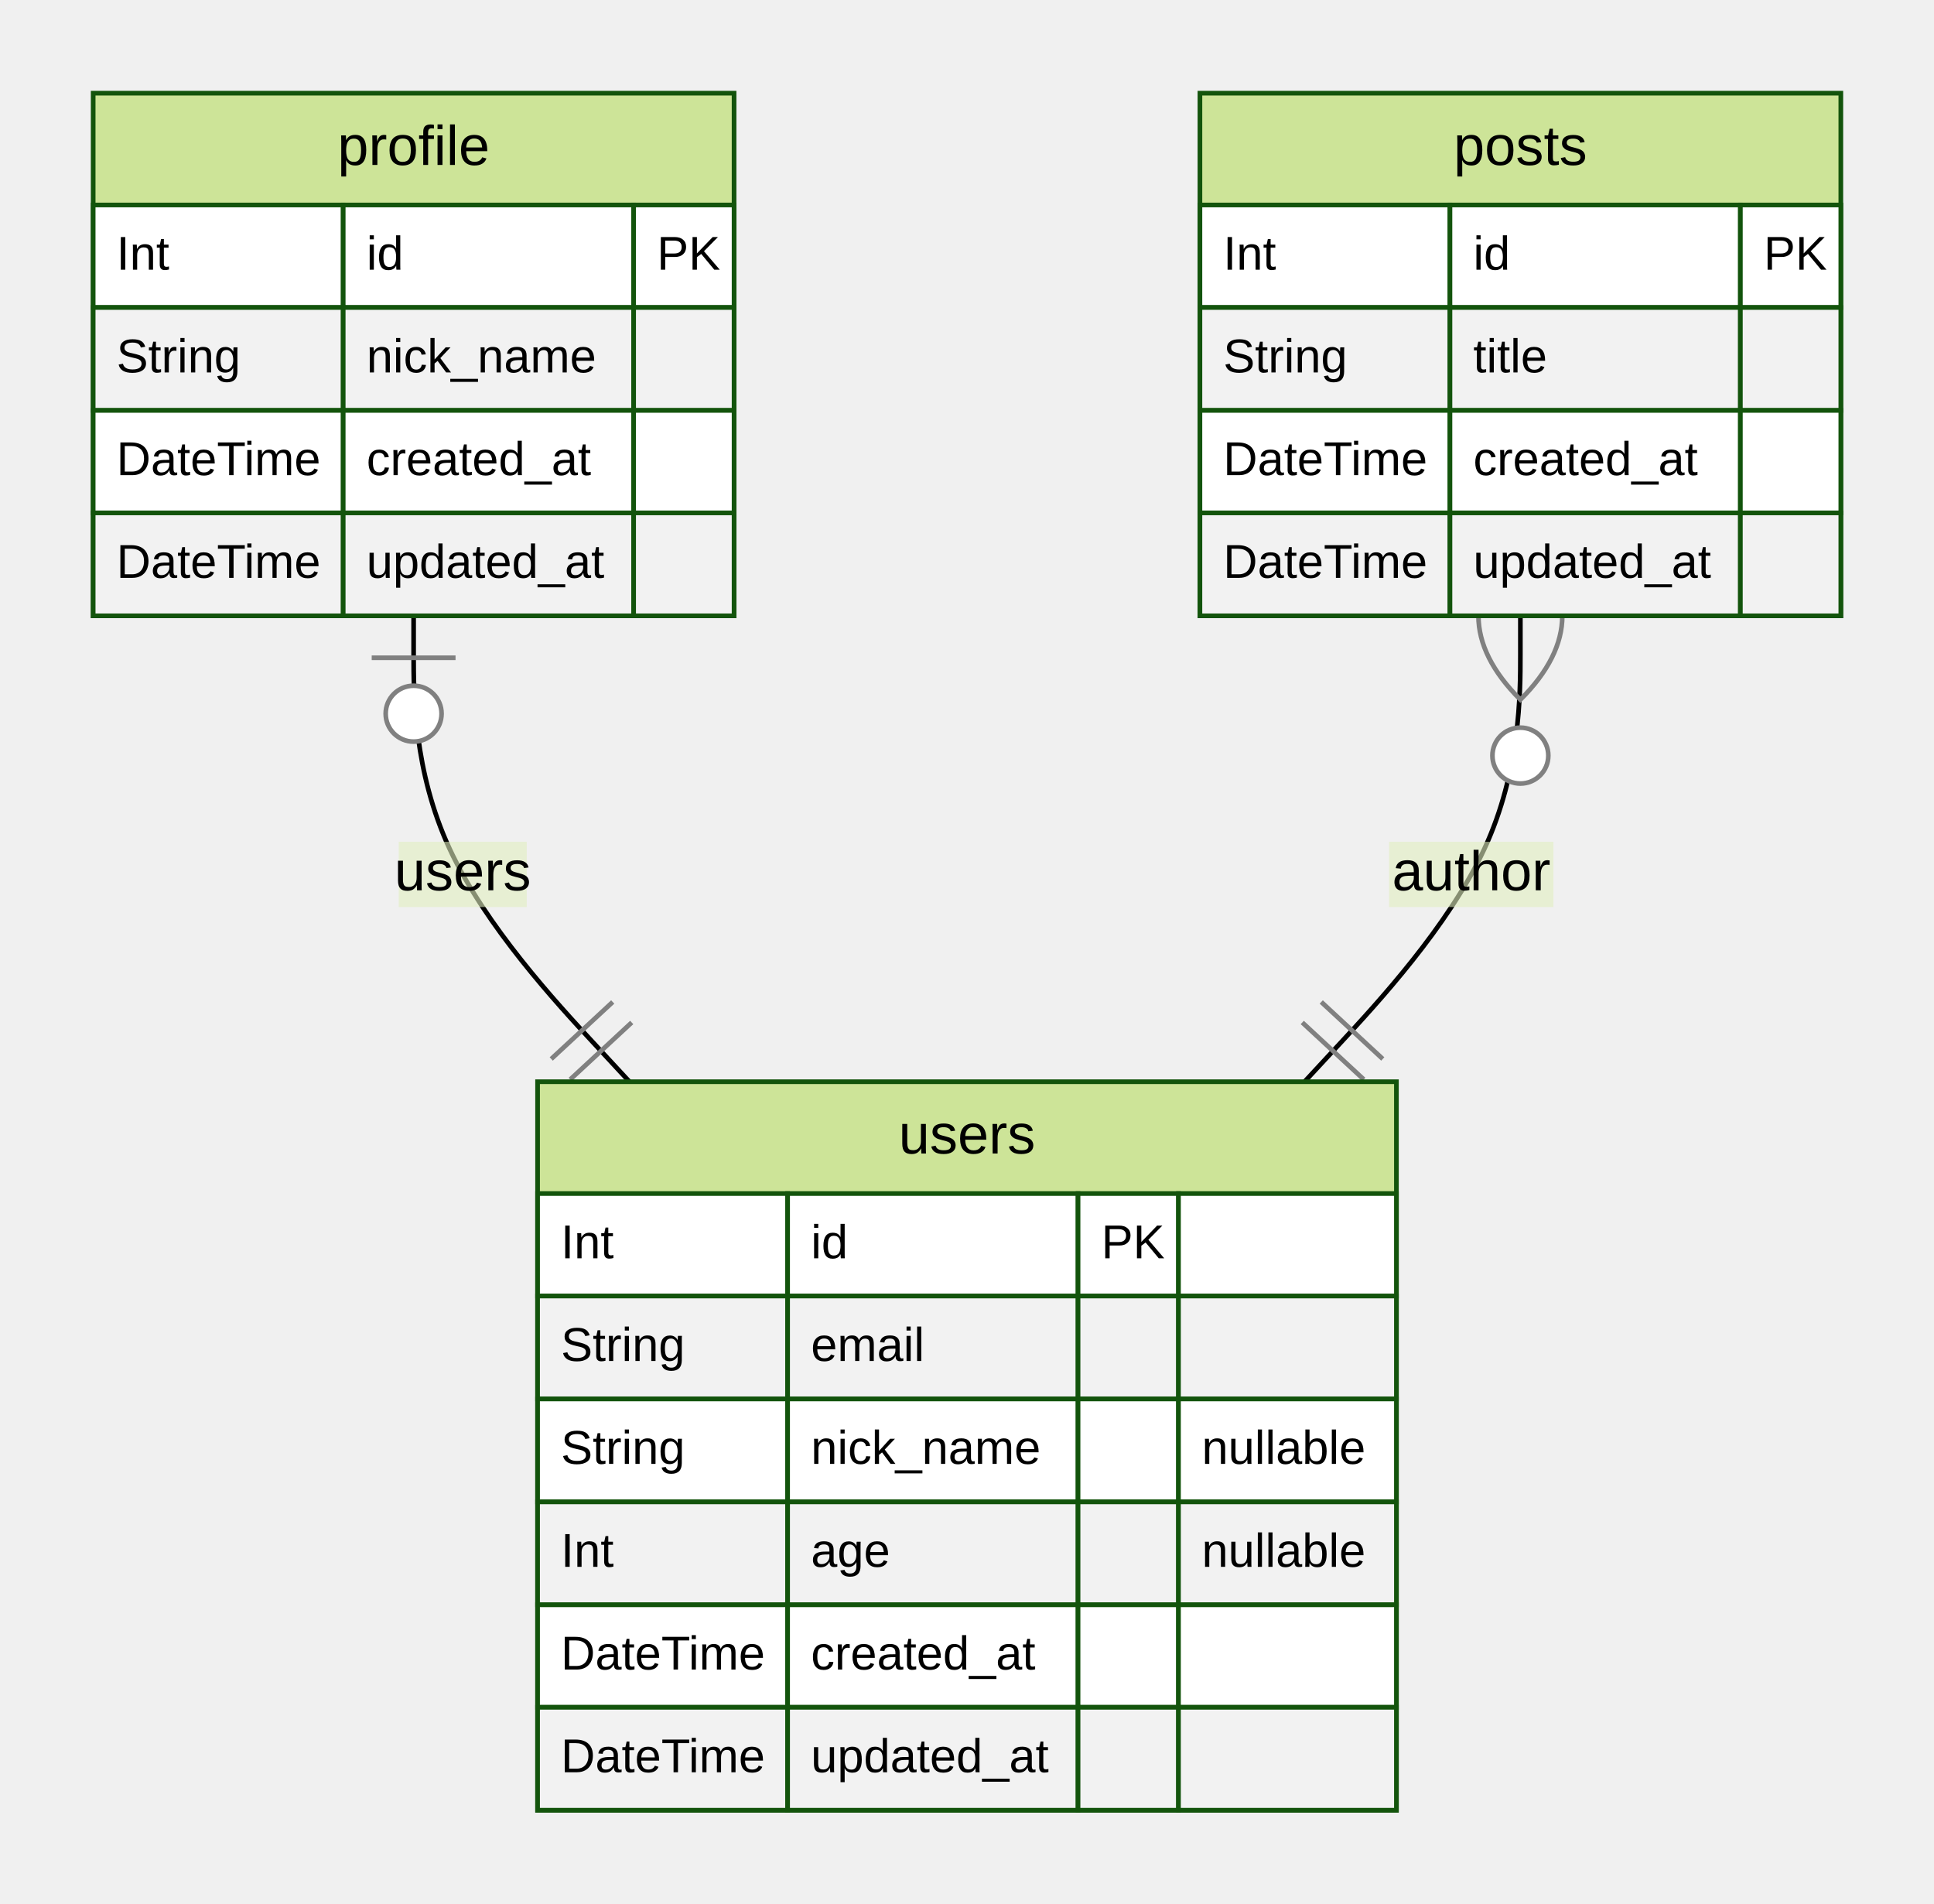
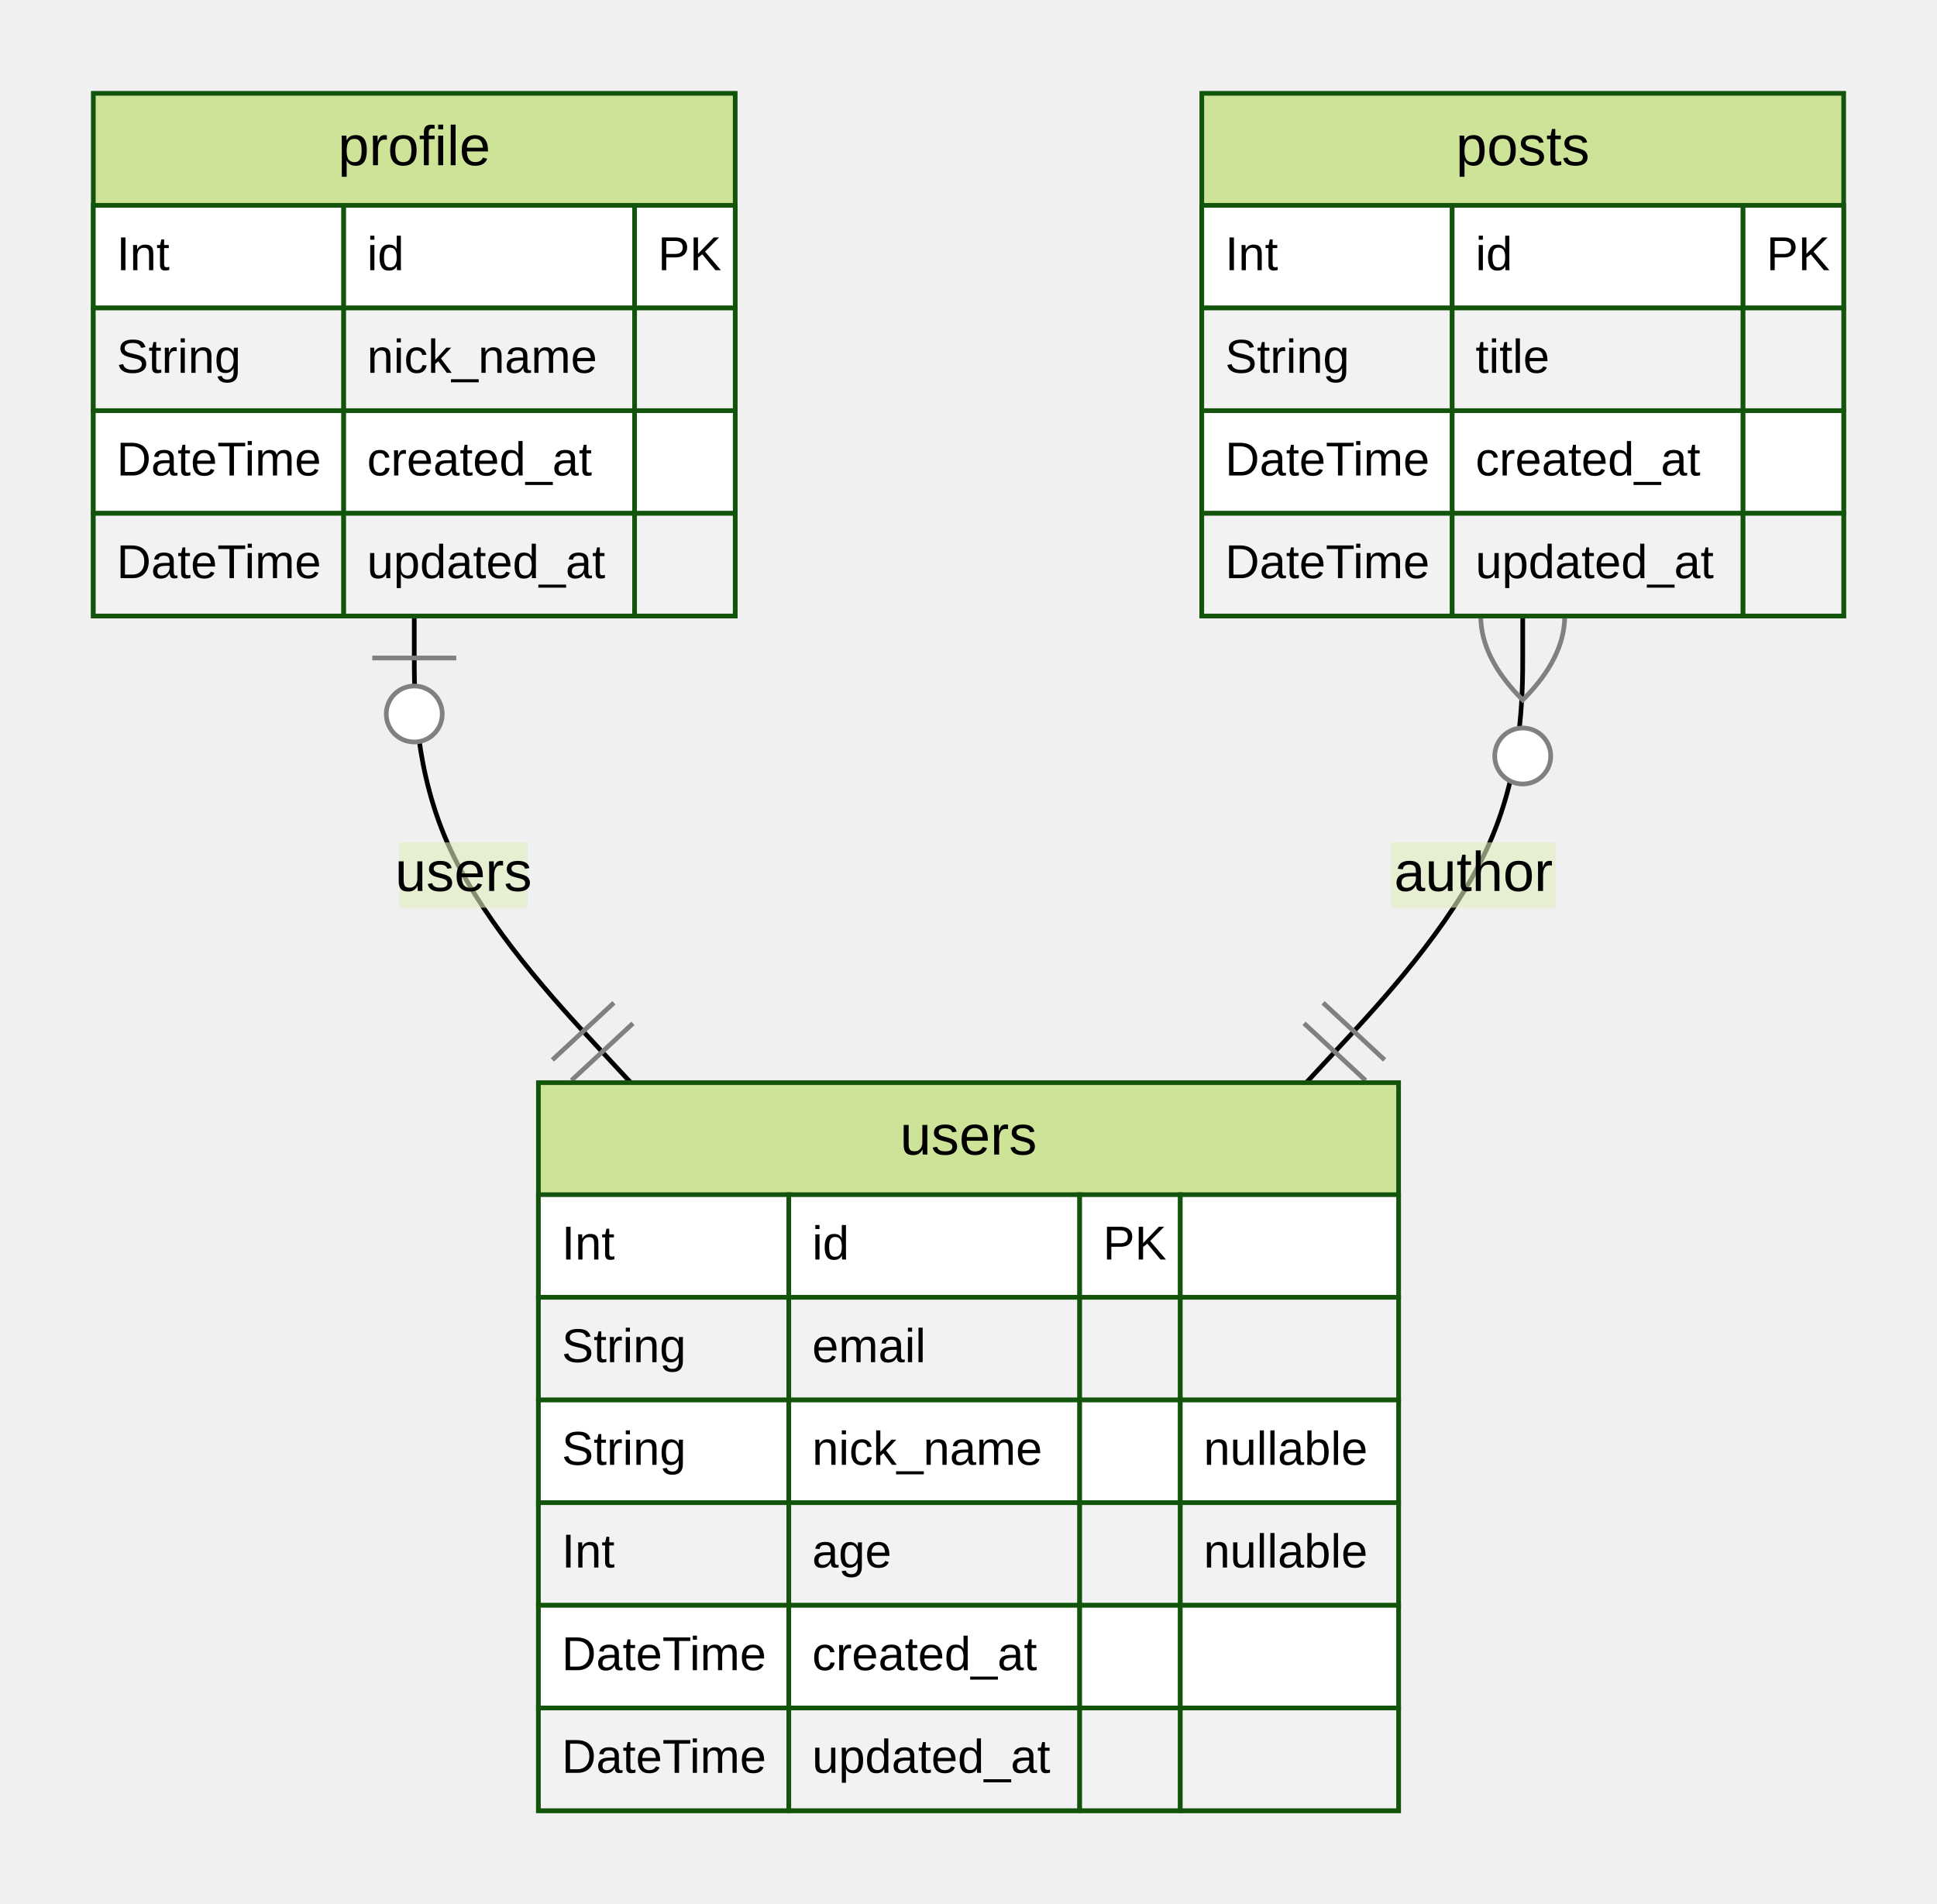
- <svg xmlns="http://www.w3.org/2000/svg" aria-labelledby="chart-title-mermaid-0 chart-desc-mermaid-0" role="img" viewBox="0 0 415.156 408.551" style="max-width: 415.156px; background-color: white;" height="408.551" width="100%" id="mermaid-0">
+ <svg xmlns="http://www.w3.org/2000/svg" aria-labelledby="chart-title-mermaid-0 chart-desc-mermaid-0" role="img" viewBox="0 0 415.141 408" style="max-width: 415.141px; background-color: white;" height="408" width="100%" id="mermaid-0">
  <style>#mermaid-0 {font-family:"trebuchet ms",verdana,arial,sans-serif;font-size:16px;fill:#000000;}#mermaid-0 .error-icon{fill:#552222;}#mermaid-0 .error-text{fill:#552222;stroke:#552222;}#mermaid-0 .edge-thickness-normal{stroke-width:2px;}#mermaid-0 .edge-thickness-thick{stroke-width:3.5px;}#mermaid-0 .edge-pattern-solid{stroke-dasharray:0;}#mermaid-0 .edge-pattern-dashed{stroke-dasharray:3;}#mermaid-0 .edge-pattern-dotted{stroke-dasharray:2;}#mermaid-0 .marker{fill:#000000;stroke:#000000;}#mermaid-0 .marker.cross{stroke:#000000;}#mermaid-0 svg{font-family:"trebuchet ms",verdana,arial,sans-serif;font-size:16px;}#mermaid-0 .entityBox{fill:#cde498;stroke:#13540c;}#mermaid-0 .attributeBoxOdd{fill:#ffffff;stroke:#13540c;}#mermaid-0 .attributeBoxEven{fill:#f2f2f2;stroke:#13540c;}#mermaid-0 .relationshipLabelBox{fill:hsl(78.158, 58.462%, 84.51%);opacity:0.7;background-color:hsl(78.158, 58.462%, 84.51%);}#mermaid-0 .relationshipLabelBox rect{opacity:0.5;}#mermaid-0 .relationshipLine{stroke:#000000;}#mermaid-0 :root{--mermaid-font-family:"trebuchet ms",verdana,arial,sans-serif;}</style>
  <g />
  <defs>
    <marker orient="auto" markerHeight="18" markerWidth="18" refY="9" refX="0" id="ONLY_ONE_START">
      <path d="M9,0 L9,18 M15,0 L15,18" fill="none" stroke="gray" />
    </marker>
  </defs>
  <defs>
    <marker orient="auto" markerHeight="18" markerWidth="18" refY="9" refX="18" id="ONLY_ONE_END">
      <path d="M3,0 L3,18 M9,0 L9,18" fill="none" stroke="gray" />
    </marker>
  </defs>
  <defs>
    <marker orient="auto" markerHeight="18" markerWidth="30" refY="9" refX="0" id="ZERO_OR_ONE_START">
      <circle r="6" cy="9" cx="21" fill="white" stroke="gray" />
      <path d="M9,0 L9,18" fill="none" stroke="gray" />
    </marker>
  </defs>
  <defs>
    <marker orient="auto" markerHeight="18" markerWidth="30" refY="9" refX="30" id="ZERO_OR_ONE_END">
      <circle r="6" cy="9" cx="9" fill="white" stroke="gray" />
      <path d="M21,0 L21,18" fill="none" stroke="gray" />
    </marker>
  </defs>
  <defs>
    <marker orient="auto" markerHeight="36" markerWidth="45" refY="18" refX="18" id="ONE_OR_MORE_START">
      <path d="M0,18 Q 18,0 36,18 Q 18,36 0,18 M42,9 L42,27" fill="none" stroke="gray" />
    </marker>
  </defs>
  <defs>
    <marker orient="auto" markerHeight="36" markerWidth="45" refY="18" refX="27" id="ONE_OR_MORE_END">
      <path d="M3,9 L3,27 M9,18 Q27,0 45,18 Q27,36 9,18" fill="none" stroke="gray" />
    </marker>
  </defs>
  <defs>
    <marker orient="auto" markerHeight="36" markerWidth="57" refY="18" refX="18" id="ZERO_OR_MORE_START">
      <circle r="6" cy="18" cx="48" fill="white" stroke="gray" />
      <path d="M0,18 Q18,0 36,18 Q18,36 0,18" fill="none" stroke="gray" />
    </marker>
  </defs>
  <defs>
    <marker orient="auto" markerHeight="36" markerWidth="57" refY="18" refX="39" id="ZERO_OR_MORE_END">
      <circle r="6" cy="18" cx="9" fill="white" stroke="gray" />
      <path d="M21,18 Q39,0 57,18 Q39,36 21,18" fill="none" stroke="gray" />
    </marker>
  </defs>
-   <path marker-start="url(#ZERO_OR_ONE_START)" marker-end="url(#ONLY_ONE_END)" fill="none" stroke="gray" d="M88.789,132.184L88.789,140.517C88.789,148.85,88.789,165.517,96.512,182.184C104.234,198.85,119.679,215.517,127.402,223.85L135.125,232.184" class="er relationshipLine" />
-   <path marker-start="url(#ZERO_OR_MORE_START)" marker-end="url(#ONLY_ONE_END)" fill="none" stroke="gray" d="M326.367,132.184L326.367,140.517C326.367,148.85,326.367,165.517,318.645,182.184C310.922,198.85,295.477,215.517,287.754,223.85L280.032,232.184" class="er relationshipLine" />
-   <g transform="translate(115.3984,232.1836 )" id="users">
-     <rect height="156.367" width="184.359" y="0" x="0" stroke="gray" fill-opacity="100%" fill="honeydew" class="er entityBox" />
-     <text transform="translate(92.17969,12)" style="font-family: &quot;trebuchet ms&quot;, verdana, arial, sans-serif;; font-size: 12px" text-anchor="middle" dominant-baseline="middle" y="0" x="0" id="entity-users" class="er entityLabel">users</text>
-     <rect height="22" width="53.672" y="24" x="0" stroke="gray" fill-opacity="100%" fill="honeydew" class="er attributeBoxOdd" />
+   <path marker-start="url(#ZERO_OR_ONE_START)" marker-end="url(#ONLY_ONE_END)" fill="none" stroke="gray" d="M88.785,132L88.785,140.333C88.785,148.667,88.785,165.333,96.519,182C104.252,198.667,119.719,215.333,127.452,223.667L135.186,232" class="er relationshipLine" />
+   <path marker-start="url(#ZERO_OR_MORE_START)" marker-end="url(#ONLY_ONE_END)" fill="none" stroke="gray" d="M326.355,132L326.355,140.333C326.355,148.667,326.355,165.333,318.622,182C310.889,198.667,295.422,215.333,287.688,223.667L279.955,232" class="er relationshipLine" />
+   <g transform="translate(115.3945,232 )" id="users">
+     <rect height="156" width="184.352" y="0" x="0" stroke="gray" fill-opacity="100%" fill="honeydew" class="er entityBox" />
+     <text transform="translate(92.17578,12)" style="font-family: &quot;trebuchet ms&quot;, verdana, arial, sans-serif;; font-size: 12px" text-anchor="middle" dominant-baseline="middle" y="0" x="0" id="entity-users" class="er entityLabel">users</text>
+     <rect height="22" width="53.664" y="24" x="0" stroke="gray" fill-opacity="100%" fill="honeydew" class="er attributeBoxOdd" />
    <text transform="translate(5,35)" style="font-family: &quot;trebuchet ms&quot;, verdana, arial, sans-serif;; font-size: 10.2px" text-anchor="left" dominant-baseline="middle" y="0" x="0" id="entity-users-attr-1-type" class="er entityLabel">Int</text>
-     <rect height="22" width="62.344" y="24" x="53.672" stroke="gray" fill-opacity="100%" fill="honeydew" class="er attributeBoxOdd" />
-     <text transform="translate(58.67188,35)" style="font-family: &quot;trebuchet ms&quot;, verdana, arial, sans-serif;; font-size: 10.2px" text-anchor="left" dominant-baseline="middle" y="0" x="0" id="entity-users-attr-1-name" class="er entityLabel">id</text>
-     <rect height="22" width="21.562" y="24" x="116.016" stroke="gray" fill-opacity="100%" fill="honeydew" class="er attributeBoxOdd" />
-     <text transform="translate(121.0156,35)" style="font-family: &quot;trebuchet ms&quot;, verdana, arial, sans-serif;; font-size: 10.2px" text-anchor="left" dominant-baseline="middle" y="0" x="0" id="entity-users-attr-1-key" class="er entityLabel">PK</text>
-     <rect height="22" width="46.781" y="24" x="137.578" stroke="gray" fill-opacity="100%" fill="honeydew" class="er attributeBoxOdd" />
-     <text transform="translate(142.5781,35)" style="font-family: &quot;trebuchet ms&quot;, verdana, arial, sans-serif;; font-size: 10.2px" text-anchor="left" dominant-baseline="middle" y="0" x="0" id="entity-users-attr-1-comment" class="er entityLabel" />
-     <rect height="22.092" width="53.672" y="46" x="0" stroke="gray" fill-opacity="100%" fill="honeydew" class="er attributeBoxEven" />
-     <text transform="translate(5,57.0459)" style="font-family: &quot;trebuchet ms&quot;, verdana, arial, sans-serif;; font-size: 10.2px" text-anchor="left" dominant-baseline="middle" y="0" x="0" id="entity-users-attr-2-type" class="er entityLabel">String</text>
-     <rect height="22.092" width="62.344" y="46" x="53.672" stroke="gray" fill-opacity="100%" fill="honeydew" class="er attributeBoxEven" />
-     <text transform="translate(58.67188,57.0459)" style="font-family: &quot;trebuchet ms&quot;, verdana, arial, sans-serif;; font-size: 10.2px" text-anchor="left" dominant-baseline="middle" y="0" x="0" id="entity-users-attr-2-name" class="er entityLabel">email</text>
-     <rect height="22.092" width="21.562" y="46" x="116.016" stroke="gray" fill-opacity="100%" fill="honeydew" class="er attributeBoxEven" />
-     <text transform="translate(121.0156,57.0459)" style="font-family: &quot;trebuchet ms&quot;, verdana, arial, sans-serif;; font-size: 10.2px" text-anchor="left" dominant-baseline="middle" y="0" x="0" id="entity-users-attr-2-key" class="er entityLabel" />
-     <rect height="22.092" width="46.781" y="46" x="137.578" stroke="gray" fill-opacity="100%" fill="honeydew" class="er attributeBoxEven" />
-     <text transform="translate(142.5781,57.0459)" style="font-family: &quot;trebuchet ms&quot;, verdana, arial, sans-serif;; font-size: 10.2px" text-anchor="left" dominant-baseline="middle" y="0" x="0" id="entity-users-attr-2-comment" class="er entityLabel" />
-     <rect height="22.092" width="53.672" y="68.092" x="0" stroke="gray" fill-opacity="100%" fill="honeydew" class="er attributeBoxOdd" />
-     <text transform="translate(5,79.1377)" style="font-family: &quot;trebuchet ms&quot;, verdana, arial, sans-serif;; font-size: 10.2px" text-anchor="left" dominant-baseline="middle" y="0" x="0" id="entity-users-attr-3-type" class="er entityLabel">String</text>
-     <rect height="22.092" width="62.344" y="68.092" x="53.672" stroke="gray" fill-opacity="100%" fill="honeydew" class="er attributeBoxOdd" />
-     <text transform="translate(58.67188,79.1377)" style="font-family: &quot;trebuchet ms&quot;, verdana, arial, sans-serif;; font-size: 10.2px" text-anchor="left" dominant-baseline="middle" y="0" x="0" id="entity-users-attr-3-name" class="er entityLabel">nick_name</text>
-     <rect height="22.092" width="21.562" y="68.092" x="116.016" stroke="gray" fill-opacity="100%" fill="honeydew" class="er attributeBoxOdd" />
-     <text transform="translate(121.0156,79.1377)" style="font-family: &quot;trebuchet ms&quot;, verdana, arial, sans-serif;; font-size: 10.2px" text-anchor="left" dominant-baseline="middle" y="0" x="0" id="entity-users-attr-3-key" class="er entityLabel" />
-     <rect height="22.092" width="46.781" y="68.092" x="137.578" stroke="gray" fill-opacity="100%" fill="honeydew" class="er attributeBoxOdd" />
-     <text transform="translate(142.5781,79.1377)" style="font-family: &quot;trebuchet ms&quot;, verdana, arial, sans-serif;; font-size: 10.2px" text-anchor="left" dominant-baseline="middle" y="0" x="0" id="entity-users-attr-3-comment" class="er entityLabel">nullable</text>
-     <rect height="22.092" width="53.672" y="90.184" x="0" stroke="gray" fill-opacity="100%" fill="honeydew" class="er attributeBoxEven" />
-     <text transform="translate(5,101.2295)" style="font-family: &quot;trebuchet ms&quot;, verdana, arial, sans-serif;; font-size: 10.2px" text-anchor="left" dominant-baseline="middle" y="0" x="0" id="entity-users-attr-4-type" class="er entityLabel">Int</text>
-     <rect height="22.092" width="62.344" y="90.184" x="53.672" stroke="gray" fill-opacity="100%" fill="honeydew" class="er attributeBoxEven" />
-     <text transform="translate(58.67188,101.2295)" style="font-family: &quot;trebuchet ms&quot;, verdana, arial, sans-serif;; font-size: 10.2px" text-anchor="left" dominant-baseline="middle" y="0" x="0" id="entity-users-attr-4-name" class="er entityLabel">age</text>
-     <rect height="22.092" width="21.562" y="90.184" x="116.016" stroke="gray" fill-opacity="100%" fill="honeydew" class="er attributeBoxEven" />
-     <text transform="translate(121.0156,101.2295)" style="font-family: &quot;trebuchet ms&quot;, verdana, arial, sans-serif;; font-size: 10.2px" text-anchor="left" dominant-baseline="middle" y="0" x="0" id="entity-users-attr-4-key" class="er entityLabel" />
-     <rect height="22.092" width="46.781" y="90.184" x="137.578" stroke="gray" fill-opacity="100%" fill="honeydew" class="er attributeBoxEven" />
-     <text transform="translate(142.5781,101.2295)" style="font-family: &quot;trebuchet ms&quot;, verdana, arial, sans-serif;; font-size: 10.2px" text-anchor="left" dominant-baseline="middle" y="0" x="0" id="entity-users-attr-4-comment" class="er entityLabel">nullable</text>
-     <rect height="22" width="53.672" y="112.275" x="0" stroke="gray" fill-opacity="100%" fill="honeydew" class="er attributeBoxOdd" />
-     <text transform="translate(5,123.2754)" style="font-family: &quot;trebuchet ms&quot;, verdana, arial, sans-serif;; font-size: 10.2px" text-anchor="left" dominant-baseline="middle" y="0" x="0" id="entity-users-attr-5-type" class="er entityLabel">DateTime</text>
-     <rect height="22" width="62.344" y="112.275" x="53.672" stroke="gray" fill-opacity="100%" fill="honeydew" class="er attributeBoxOdd" />
-     <text transform="translate(58.67188,123.2754)" style="font-family: &quot;trebuchet ms&quot;, verdana, arial, sans-serif;; font-size: 10.2px" text-anchor="left" dominant-baseline="middle" y="0" x="0" id="entity-users-attr-5-name" class="er entityLabel">created_at</text>
-     <rect height="22" width="21.562" y="112.275" x="116.016" stroke="gray" fill-opacity="100%" fill="honeydew" class="er attributeBoxOdd" />
-     <text transform="translate(121.0156,123.2754)" style="font-family: &quot;trebuchet ms&quot;, verdana, arial, sans-serif;; font-size: 10.2px" text-anchor="left" dominant-baseline="middle" y="0" x="0" id="entity-users-attr-5-key" class="er entityLabel" />
-     <rect height="22" width="46.781" y="112.275" x="137.578" stroke="gray" fill-opacity="100%" fill="honeydew" class="er attributeBoxOdd" />
-     <text transform="translate(142.5781,123.2754)" style="font-family: &quot;trebuchet ms&quot;, verdana, arial, sans-serif;; font-size: 10.2px" text-anchor="left" dominant-baseline="middle" y="0" x="0" id="entity-users-attr-5-comment" class="er entityLabel" />
-     <rect height="22.092" width="53.672" y="134.275" x="0" stroke="gray" fill-opacity="100%" fill="honeydew" class="er attributeBoxEven" />
-     <text transform="translate(5,145.3213)" style="font-family: &quot;trebuchet ms&quot;, verdana, arial, sans-serif;; font-size: 10.2px" text-anchor="left" dominant-baseline="middle" y="0" x="0" id="entity-users-attr-6-type" class="er entityLabel">DateTime</text>
-     <rect height="22.092" width="62.344" y="134.275" x="53.672" stroke="gray" fill-opacity="100%" fill="honeydew" class="er attributeBoxEven" />
-     <text transform="translate(58.67188,145.3213)" style="font-family: &quot;trebuchet ms&quot;, verdana, arial, sans-serif;; font-size: 10.2px" text-anchor="left" dominant-baseline="middle" y="0" x="0" id="entity-users-attr-6-name" class="er entityLabel">updated_at</text>
-     <rect height="22.092" width="21.562" y="134.275" x="116.016" stroke="gray" fill-opacity="100%" fill="honeydew" class="er attributeBoxEven" />
-     <text transform="translate(121.0156,145.3213)" style="font-family: &quot;trebuchet ms&quot;, verdana, arial, sans-serif;; font-size: 10.2px" text-anchor="left" dominant-baseline="middle" y="0" x="0" id="entity-users-attr-6-key" class="er entityLabel" />
-     <rect height="22.092" width="46.781" y="134.275" x="137.578" stroke="gray" fill-opacity="100%" fill="honeydew" class="er attributeBoxEven" />
-     <text transform="translate(142.5781,145.3213)" style="font-family: &quot;trebuchet ms&quot;, verdana, arial, sans-serif;; font-size: 10.2px" text-anchor="left" dominant-baseline="middle" y="0" x="0" id="entity-users-attr-6-comment" class="er entityLabel" />
+     <rect height="22" width="62.344" y="24" x="53.664" stroke="gray" fill-opacity="100%" fill="honeydew" class="er attributeBoxOdd" />
+     <text transform="translate(58.66406,35)" style="font-family: &quot;trebuchet ms&quot;, verdana, arial, sans-serif;; font-size: 10.2px" text-anchor="left" dominant-baseline="middle" y="0" x="0" id="entity-users-attr-1-name" class="er entityLabel">id</text>
+     <rect height="22" width="21.562" y="24" x="116.008" stroke="gray" fill-opacity="100%" fill="honeydew" class="er attributeBoxOdd" />
+     <text transform="translate(121.0078,35)" style="font-family: &quot;trebuchet ms&quot;, verdana, arial, sans-serif;; font-size: 10.2px" text-anchor="left" dominant-baseline="middle" y="0" x="0" id="entity-users-attr-1-key" class="er entityLabel">PK</text>
+     <rect height="22" width="46.781" y="24" x="137.57" stroke="gray" fill-opacity="100%" fill="honeydew" class="er attributeBoxOdd" />
+     <text transform="translate(142.5703,35)" style="font-family: &quot;trebuchet ms&quot;, verdana, arial, sans-serif;; font-size: 10.2px" text-anchor="left" dominant-baseline="middle" y="0" x="0" id="entity-users-attr-1-comment" class="er entityLabel" />
+     <rect height="22" width="53.664" y="46" x="0" stroke="gray" fill-opacity="100%" fill="honeydew" class="er attributeBoxEven" />
+     <text transform="translate(5,57)" style="font-family: &quot;trebuchet ms&quot;, verdana, arial, sans-serif;; font-size: 10.2px" text-anchor="left" dominant-baseline="middle" y="0" x="0" id="entity-users-attr-2-type" class="er entityLabel">String</text>
+     <rect height="22" width="62.344" y="46" x="53.664" stroke="gray" fill-opacity="100%" fill="honeydew" class="er attributeBoxEven" />
+     <text transform="translate(58.66406,57)" style="font-family: &quot;trebuchet ms&quot;, verdana, arial, sans-serif;; font-size: 10.2px" text-anchor="left" dominant-baseline="middle" y="0" x="0" id="entity-users-attr-2-name" class="er entityLabel">email</text>
+     <rect height="22" width="21.562" y="46" x="116.008" stroke="gray" fill-opacity="100%" fill="honeydew" class="er attributeBoxEven" />
+     <text transform="translate(121.0078,57)" style="font-family: &quot;trebuchet ms&quot;, verdana, arial, sans-serif;; font-size: 10.2px" text-anchor="left" dominant-baseline="middle" y="0" x="0" id="entity-users-attr-2-key" class="er entityLabel" />
+     <rect height="22" width="46.781" y="46" x="137.57" stroke="gray" fill-opacity="100%" fill="honeydew" class="er attributeBoxEven" />
+     <text transform="translate(142.5703,57)" style="font-family: &quot;trebuchet ms&quot;, verdana, arial, sans-serif;; font-size: 10.2px" text-anchor="left" dominant-baseline="middle" y="0" x="0" id="entity-users-attr-2-comment" class="er entityLabel" />
+     <rect height="22" width="53.664" y="68" x="0" stroke="gray" fill-opacity="100%" fill="honeydew" class="er attributeBoxOdd" />
+     <text transform="translate(5,79)" style="font-family: &quot;trebuchet ms&quot;, verdana, arial, sans-serif;; font-size: 10.2px" text-anchor="left" dominant-baseline="middle" y="0" x="0" id="entity-users-attr-3-type" class="er entityLabel">String</text>
+     <rect height="22" width="62.344" y="68" x="53.664" stroke="gray" fill-opacity="100%" fill="honeydew" class="er attributeBoxOdd" />
+     <text transform="translate(58.66406,79)" style="font-family: &quot;trebuchet ms&quot;, verdana, arial, sans-serif;; font-size: 10.2px" text-anchor="left" dominant-baseline="middle" y="0" x="0" id="entity-users-attr-3-name" class="er entityLabel">nick_name</text>
+     <rect height="22" width="21.562" y="68" x="116.008" stroke="gray" fill-opacity="100%" fill="honeydew" class="er attributeBoxOdd" />
+     <text transform="translate(121.0078,79)" style="font-family: &quot;trebuchet ms&quot;, verdana, arial, sans-serif;; font-size: 10.2px" text-anchor="left" dominant-baseline="middle" y="0" x="0" id="entity-users-attr-3-key" class="er entityLabel" />
+     <rect height="22" width="46.781" y="68" x="137.57" stroke="gray" fill-opacity="100%" fill="honeydew" class="er attributeBoxOdd" />
+     <text transform="translate(142.5703,79)" style="font-family: &quot;trebuchet ms&quot;, verdana, arial, sans-serif;; font-size: 10.2px" text-anchor="left" dominant-baseline="middle" y="0" x="0" id="entity-users-attr-3-comment" class="er entityLabel">nullable</text>
+     <rect height="22" width="53.664" y="90" x="0" stroke="gray" fill-opacity="100%" fill="honeydew" class="er attributeBoxEven" />
+     <text transform="translate(5,101)" style="font-family: &quot;trebuchet ms&quot;, verdana, arial, sans-serif;; font-size: 10.2px" text-anchor="left" dominant-baseline="middle" y="0" x="0" id="entity-users-attr-4-type" class="er entityLabel">Int</text>
+     <rect height="22" width="62.344" y="90" x="53.664" stroke="gray" fill-opacity="100%" fill="honeydew" class="er attributeBoxEven" />
+     <text transform="translate(58.66406,101)" style="font-family: &quot;trebuchet ms&quot;, verdana, arial, sans-serif;; font-size: 10.2px" text-anchor="left" dominant-baseline="middle" y="0" x="0" id="entity-users-attr-4-name" class="er entityLabel">age</text>
+     <rect height="22" width="21.562" y="90" x="116.008" stroke="gray" fill-opacity="100%" fill="honeydew" class="er attributeBoxEven" />
+     <text transform="translate(121.0078,101)" style="font-family: &quot;trebuchet ms&quot;, verdana, arial, sans-serif;; font-size: 10.2px" text-anchor="left" dominant-baseline="middle" y="0" x="0" id="entity-users-attr-4-key" class="er entityLabel" />
+     <rect height="22" width="46.781" y="90" x="137.57" stroke="gray" fill-opacity="100%" fill="honeydew" class="er attributeBoxEven" />
+     <text transform="translate(142.5703,101)" style="font-family: &quot;trebuchet ms&quot;, verdana, arial, sans-serif;; font-size: 10.2px" text-anchor="left" dominant-baseline="middle" y="0" x="0" id="entity-users-attr-4-comment" class="er entityLabel">nullable</text>
+     <rect height="22" width="53.664" y="112" x="0" stroke="gray" fill-opacity="100%" fill="honeydew" class="er attributeBoxOdd" />
+     <text transform="translate(5,123)" style="font-family: &quot;trebuchet ms&quot;, verdana, arial, sans-serif;; font-size: 10.2px" text-anchor="left" dominant-baseline="middle" y="0" x="0" id="entity-users-attr-5-type" class="er entityLabel">DateTime</text>
+     <rect height="22" width="62.344" y="112" x="53.664" stroke="gray" fill-opacity="100%" fill="honeydew" class="er attributeBoxOdd" />
+     <text transform="translate(58.66406,123)" style="font-family: &quot;trebuchet ms&quot;, verdana, arial, sans-serif;; font-size: 10.2px" text-anchor="left" dominant-baseline="middle" y="0" x="0" id="entity-users-attr-5-name" class="er entityLabel">created_at</text>
+     <rect height="22" width="21.562" y="112" x="116.008" stroke="gray" fill-opacity="100%" fill="honeydew" class="er attributeBoxOdd" />
+     <text transform="translate(121.0078,123)" style="font-family: &quot;trebuchet ms&quot;, verdana, arial, sans-serif;; font-size: 10.2px" text-anchor="left" dominant-baseline="middle" y="0" x="0" id="entity-users-attr-5-key" class="er entityLabel" />
+     <rect height="22" width="46.781" y="112" x="137.57" stroke="gray" fill-opacity="100%" fill="honeydew" class="er attributeBoxOdd" />
+     <text transform="translate(142.5703,123)" style="font-family: &quot;trebuchet ms&quot;, verdana, arial, sans-serif;; font-size: 10.2px" text-anchor="left" dominant-baseline="middle" y="0" x="0" id="entity-users-attr-5-comment" class="er entityLabel" />
+     <rect height="22" width="53.664" y="134" x="0" stroke="gray" fill-opacity="100%" fill="honeydew" class="er attributeBoxEven" />
+     <text transform="translate(5,145)" style="font-family: &quot;trebuchet ms&quot;, verdana, arial, sans-serif;; font-size: 10.2px" text-anchor="left" dominant-baseline="middle" y="0" x="0" id="entity-users-attr-6-type" class="er entityLabel">DateTime</text>
+     <rect height="22" width="62.344" y="134" x="53.664" stroke="gray" fill-opacity="100%" fill="honeydew" class="er attributeBoxEven" />
+     <text transform="translate(58.66406,145)" style="font-family: &quot;trebuchet ms&quot;, verdana, arial, sans-serif;; font-size: 10.2px" text-anchor="left" dominant-baseline="middle" y="0" x="0" id="entity-users-attr-6-name" class="er entityLabel">updated_at</text>
+     <rect height="22" width="21.562" y="134" x="116.008" stroke="gray" fill-opacity="100%" fill="honeydew" class="er attributeBoxEven" />
+     <text transform="translate(121.0078,145)" style="font-family: &quot;trebuchet ms&quot;, verdana, arial, sans-serif;; font-size: 10.2px" text-anchor="left" dominant-baseline="middle" y="0" x="0" id="entity-users-attr-6-key" class="er entityLabel" />
+     <rect height="22" width="46.781" y="134" x="137.57" stroke="gray" fill-opacity="100%" fill="honeydew" class="er attributeBoxEven" />
+     <text transform="translate(142.5703,145)" style="font-family: &quot;trebuchet ms&quot;, verdana, arial, sans-serif;; font-size: 10.2px" text-anchor="left" dominant-baseline="middle" y="0" x="0" id="entity-users-attr-6-comment" class="er entityLabel" />
  </g>
  <g transform="translate(20,20 )" id="profile">
-     <rect height="112.184" width="137.578" y="0" x="0" stroke="gray" fill-opacity="100%" fill="honeydew" class="er entityBox" />
-     <text transform="translate(68.78906,12)" style="font-family: &quot;trebuchet ms&quot;, verdana, arial, sans-serif;; font-size: 12px" text-anchor="middle" dominant-baseline="middle" y="0" x="0" id="entity-profile" class="er entityLabel">profile</text>
-     <rect height="22" width="53.672" y="24" x="0" stroke="gray" fill-opacity="100%" fill="honeydew" class="er attributeBoxOdd" />
+     <rect height="112" width="137.57" y="0" x="0" stroke="gray" fill-opacity="100%" fill="honeydew" class="er entityBox" />
+     <text transform="translate(68.78516,12)" style="font-family: &quot;trebuchet ms&quot;, verdana, arial, sans-serif;; font-size: 12px" text-anchor="middle" dominant-baseline="middle" y="0" x="0" id="entity-profile" class="er entityLabel">profile</text>
+     <rect height="22" width="53.664" y="24" x="0" stroke="gray" fill-opacity="100%" fill="honeydew" class="er attributeBoxOdd" />
    <text transform="translate(5,35)" style="font-family: &quot;trebuchet ms&quot;, verdana, arial, sans-serif;; font-size: 10.2px" text-anchor="left" dominant-baseline="middle" y="0" x="0" id="entity-profile-attr-1-type" class="er entityLabel">Int</text>
-     <rect height="22" width="62.344" y="24" x="53.672" stroke="gray" fill-opacity="100%" fill="honeydew" class="er attributeBoxOdd" />
-     <text transform="translate(58.67188,35)" style="font-family: &quot;trebuchet ms&quot;, verdana, arial, sans-serif;; font-size: 10.2px" text-anchor="left" dominant-baseline="middle" y="0" x="0" id="entity-profile-attr-1-name" class="er entityLabel">id</text>
-     <rect height="22" width="21.562" y="24" x="116.016" stroke="gray" fill-opacity="100%" fill="honeydew" class="er attributeBoxOdd" />
-     <text transform="translate(121.0156,35)" style="font-family: &quot;trebuchet ms&quot;, verdana, arial, sans-serif;; font-size: 10.2px" text-anchor="left" dominant-baseline="middle" y="0" x="0" id="entity-profile-attr-1-key" class="er entityLabel">PK</text>
-     <rect height="22.092" width="53.672" y="46" x="0" stroke="gray" fill-opacity="100%" fill="honeydew" class="er attributeBoxEven" />
-     <text transform="translate(5,57.0459)" style="font-family: &quot;trebuchet ms&quot;, verdana, arial, sans-serif;; font-size: 10.2px" text-anchor="left" dominant-baseline="middle" y="0" x="0" id="entity-profile-attr-2-type" class="er entityLabel">String</text>
-     <rect height="22.092" width="62.344" y="46" x="53.672" stroke="gray" fill-opacity="100%" fill="honeydew" class="er attributeBoxEven" />
-     <text transform="translate(58.67188,57.0459)" style="font-family: &quot;trebuchet ms&quot;, verdana, arial, sans-serif;; font-size: 10.2px" text-anchor="left" dominant-baseline="middle" y="0" x="0" id="entity-profile-attr-2-name" class="er entityLabel">nick_name</text>
-     <rect height="22.092" width="21.562" y="46" x="116.016" stroke="gray" fill-opacity="100%" fill="honeydew" class="er attributeBoxEven" />
-     <text transform="translate(121.0156,57.0459)" style="font-family: &quot;trebuchet ms&quot;, verdana, arial, sans-serif;; font-size: 10.2px" text-anchor="left" dominant-baseline="middle" y="0" x="0" id="entity-profile-attr-2-key" class="er entityLabel" />
-     <rect height="22" width="53.672" y="68.092" x="0" stroke="gray" fill-opacity="100%" fill="honeydew" class="er attributeBoxOdd" />
-     <text transform="translate(5,79.0918)" style="font-family: &quot;trebuchet ms&quot;, verdana, arial, sans-serif;; font-size: 10.2px" text-anchor="left" dominant-baseline="middle" y="0" x="0" id="entity-profile-attr-3-type" class="er entityLabel">DateTime</text>
-     <rect height="22" width="62.344" y="68.092" x="53.672" stroke="gray" fill-opacity="100%" fill="honeydew" class="er attributeBoxOdd" />
-     <text transform="translate(58.67188,79.0918)" style="font-family: &quot;trebuchet ms&quot;, verdana, arial, sans-serif;; font-size: 10.2px" text-anchor="left" dominant-baseline="middle" y="0" x="0" id="entity-profile-attr-3-name" class="er entityLabel">created_at</text>
-     <rect height="22" width="21.562" y="68.092" x="116.016" stroke="gray" fill-opacity="100%" fill="honeydew" class="er attributeBoxOdd" />
-     <text transform="translate(121.0156,79.0918)" style="font-family: &quot;trebuchet ms&quot;, verdana, arial, sans-serif;; font-size: 10.2px" text-anchor="left" dominant-baseline="middle" y="0" x="0" id="entity-profile-attr-3-key" class="er entityLabel" />
-     <rect height="22.092" width="53.672" y="90.092" x="0" stroke="gray" fill-opacity="100%" fill="honeydew" class="er attributeBoxEven" />
-     <text transform="translate(5,101.1377)" style="font-family: &quot;trebuchet ms&quot;, verdana, arial, sans-serif;; font-size: 10.2px" text-anchor="left" dominant-baseline="middle" y="0" x="0" id="entity-profile-attr-4-type" class="er entityLabel">DateTime</text>
-     <rect height="22.092" width="62.344" y="90.092" x="53.672" stroke="gray" fill-opacity="100%" fill="honeydew" class="er attributeBoxEven" />
-     <text transform="translate(58.67188,101.1377)" style="font-family: &quot;trebuchet ms&quot;, verdana, arial, sans-serif;; font-size: 10.2px" text-anchor="left" dominant-baseline="middle" y="0" x="0" id="entity-profile-attr-4-name" class="er entityLabel">updated_at</text>
-     <rect height="22.092" width="21.562" y="90.092" x="116.016" stroke="gray" fill-opacity="100%" fill="honeydew" class="er attributeBoxEven" />
-     <text transform="translate(121.0156,101.1377)" style="font-family: &quot;trebuchet ms&quot;, verdana, arial, sans-serif;; font-size: 10.2px" text-anchor="left" dominant-baseline="middle" y="0" x="0" id="entity-profile-attr-4-key" class="er entityLabel" />
+     <rect height="22" width="62.344" y="24" x="53.664" stroke="gray" fill-opacity="100%" fill="honeydew" class="er attributeBoxOdd" />
+     <text transform="translate(58.66406,35)" style="font-family: &quot;trebuchet ms&quot;, verdana, arial, sans-serif;; font-size: 10.2px" text-anchor="left" dominant-baseline="middle" y="0" x="0" id="entity-profile-attr-1-name" class="er entityLabel">id</text>
+     <rect height="22" width="21.562" y="24" x="116.008" stroke="gray" fill-opacity="100%" fill="honeydew" class="er attributeBoxOdd" />
+     <text transform="translate(121.0078,35)" style="font-family: &quot;trebuchet ms&quot;, verdana, arial, sans-serif;; font-size: 10.2px" text-anchor="left" dominant-baseline="middle" y="0" x="0" id="entity-profile-attr-1-key" class="er entityLabel">PK</text>
+     <rect height="22" width="53.664" y="46" x="0" stroke="gray" fill-opacity="100%" fill="honeydew" class="er attributeBoxEven" />
+     <text transform="translate(5,57)" style="font-family: &quot;trebuchet ms&quot;, verdana, arial, sans-serif;; font-size: 10.2px" text-anchor="left" dominant-baseline="middle" y="0" x="0" id="entity-profile-attr-2-type" class="er entityLabel">String</text>
+     <rect height="22" width="62.344" y="46" x="53.664" stroke="gray" fill-opacity="100%" fill="honeydew" class="er attributeBoxEven" />
+     <text transform="translate(58.66406,57)" style="font-family: &quot;trebuchet ms&quot;, verdana, arial, sans-serif;; font-size: 10.2px" text-anchor="left" dominant-baseline="middle" y="0" x="0" id="entity-profile-attr-2-name" class="er entityLabel">nick_name</text>
+     <rect height="22" width="21.562" y="46" x="116.008" stroke="gray" fill-opacity="100%" fill="honeydew" class="er attributeBoxEven" />
+     <text transform="translate(121.0078,57)" style="font-family: &quot;trebuchet ms&quot;, verdana, arial, sans-serif;; font-size: 10.2px" text-anchor="left" dominant-baseline="middle" y="0" x="0" id="entity-profile-attr-2-key" class="er entityLabel" />
+     <rect height="22" width="53.664" y="68" x="0" stroke="gray" fill-opacity="100%" fill="honeydew" class="er attributeBoxOdd" />
+     <text transform="translate(5,79)" style="font-family: &quot;trebuchet ms&quot;, verdana, arial, sans-serif;; font-size: 10.2px" text-anchor="left" dominant-baseline="middle" y="0" x="0" id="entity-profile-attr-3-type" class="er entityLabel">DateTime</text>
+     <rect height="22" width="62.344" y="68" x="53.664" stroke="gray" fill-opacity="100%" fill="honeydew" class="er attributeBoxOdd" />
+     <text transform="translate(58.66406,79)" style="font-family: &quot;trebuchet ms&quot;, verdana, arial, sans-serif;; font-size: 10.2px" text-anchor="left" dominant-baseline="middle" y="0" x="0" id="entity-profile-attr-3-name" class="er entityLabel">created_at</text>
+     <rect height="22" width="21.562" y="68" x="116.008" stroke="gray" fill-opacity="100%" fill="honeydew" class="er attributeBoxOdd" />
+     <text transform="translate(121.0078,79)" style="font-family: &quot;trebuchet ms&quot;, verdana, arial, sans-serif;; font-size: 10.2px" text-anchor="left" dominant-baseline="middle" y="0" x="0" id="entity-profile-attr-3-key" class="er entityLabel" />
+     <rect height="22" width="53.664" y="90" x="0" stroke="gray" fill-opacity="100%" fill="honeydew" class="er attributeBoxEven" />
+     <text transform="translate(5,101)" style="font-family: &quot;trebuchet ms&quot;, verdana, arial, sans-serif;; font-size: 10.2px" text-anchor="left" dominant-baseline="middle" y="0" x="0" id="entity-profile-attr-4-type" class="er entityLabel">DateTime</text>
+     <rect height="22" width="62.344" y="90" x="53.664" stroke="gray" fill-opacity="100%" fill="honeydew" class="er attributeBoxEven" />
+     <text transform="translate(58.66406,101)" style="font-family: &quot;trebuchet ms&quot;, verdana, arial, sans-serif;; font-size: 10.2px" text-anchor="left" dominant-baseline="middle" y="0" x="0" id="entity-profile-attr-4-name" class="er entityLabel">updated_at</text>
+     <rect height="22" width="21.562" y="90" x="116.008" stroke="gray" fill-opacity="100%" fill="honeydew" class="er attributeBoxEven" />
+     <text transform="translate(121.0078,101)" style="font-family: &quot;trebuchet ms&quot;, verdana, arial, sans-serif;; font-size: 10.2px" text-anchor="left" dominant-baseline="middle" y="0" x="0" id="entity-profile-attr-4-key" class="er entityLabel" />
  </g>
-   <g transform="translate(257.5781,20 )" id="posts">
-     <rect height="112.184" width="137.578" y="0" x="0" stroke="gray" fill-opacity="100%" fill="honeydew" class="er entityBox" />
-     <text transform="translate(68.78906,12)" style="font-family: &quot;trebuchet ms&quot;, verdana, arial, sans-serif;; font-size: 12px" text-anchor="middle" dominant-baseline="middle" y="0" x="0" id="entity-posts" class="er entityLabel">posts</text>
-     <rect height="22" width="53.672" y="24" x="0" stroke="gray" fill-opacity="100%" fill="honeydew" class="er attributeBoxOdd" />
+   <g transform="translate(257.5703,20 )" id="posts">
+     <rect height="112" width="137.57" y="0" x="0" stroke="gray" fill-opacity="100%" fill="honeydew" class="er entityBox" />
+     <text transform="translate(68.78516,12)" style="font-family: &quot;trebuchet ms&quot;, verdana, arial, sans-serif;; font-size: 12px" text-anchor="middle" dominant-baseline="middle" y="0" x="0" id="entity-posts" class="er entityLabel">posts</text>
+     <rect height="22" width="53.664" y="24" x="0" stroke="gray" fill-opacity="100%" fill="honeydew" class="er attributeBoxOdd" />
    <text transform="translate(5,35)" style="font-family: &quot;trebuchet ms&quot;, verdana, arial, sans-serif;; font-size: 10.2px" text-anchor="left" dominant-baseline="middle" y="0" x="0" id="entity-posts-attr-1-type" class="er entityLabel">Int</text>
-     <rect height="22" width="62.344" y="24" x="53.672" stroke="gray" fill-opacity="100%" fill="honeydew" class="er attributeBoxOdd" />
-     <text transform="translate(58.67188,35)" style="font-family: &quot;trebuchet ms&quot;, verdana, arial, sans-serif;; font-size: 10.2px" text-anchor="left" dominant-baseline="middle" y="0" x="0" id="entity-posts-attr-1-name" class="er entityLabel">id</text>
-     <rect height="22" width="21.562" y="24" x="116.016" stroke="gray" fill-opacity="100%" fill="honeydew" class="er attributeBoxOdd" />
-     <text transform="translate(121.0156,35)" style="font-family: &quot;trebuchet ms&quot;, verdana, arial, sans-serif;; font-size: 10.2px" text-anchor="left" dominant-baseline="middle" y="0" x="0" id="entity-posts-attr-1-key" class="er entityLabel">PK</text>
-     <rect height="22.092" width="53.672" y="46" x="0" stroke="gray" fill-opacity="100%" fill="honeydew" class="er attributeBoxEven" />
-     <text transform="translate(5,57.0459)" style="font-family: &quot;trebuchet ms&quot;, verdana, arial, sans-serif;; font-size: 10.2px" text-anchor="left" dominant-baseline="middle" y="0" x="0" id="entity-posts-attr-2-type" class="er entityLabel">String</text>
-     <rect height="22.092" width="62.344" y="46" x="53.672" stroke="gray" fill-opacity="100%" fill="honeydew" class="er attributeBoxEven" />
-     <text transform="translate(58.67188,57.0459)" style="font-family: &quot;trebuchet ms&quot;, verdana, arial, sans-serif;; font-size: 10.2px" text-anchor="left" dominant-baseline="middle" y="0" x="0" id="entity-posts-attr-2-name" class="er entityLabel">title</text>
-     <rect height="22.092" width="21.562" y="46" x="116.016" stroke="gray" fill-opacity="100%" fill="honeydew" class="er attributeBoxEven" />
-     <text transform="translate(121.0156,57.0459)" style="font-family: &quot;trebuchet ms&quot;, verdana, arial, sans-serif;; font-size: 10.2px" text-anchor="left" dominant-baseline="middle" y="0" x="0" id="entity-posts-attr-2-key" class="er entityLabel" />
-     <rect height="22" width="53.672" y="68.092" x="0" stroke="gray" fill-opacity="100%" fill="honeydew" class="er attributeBoxOdd" />
-     <text transform="translate(5,79.0918)" style="font-family: &quot;trebuchet ms&quot;, verdana, arial, sans-serif;; font-size: 10.2px" text-anchor="left" dominant-baseline="middle" y="0" x="0" id="entity-posts-attr-3-type" class="er entityLabel">DateTime</text>
-     <rect height="22" width="62.344" y="68.092" x="53.672" stroke="gray" fill-opacity="100%" fill="honeydew" class="er attributeBoxOdd" />
-     <text transform="translate(58.67188,79.0918)" style="font-family: &quot;trebuchet ms&quot;, verdana, arial, sans-serif;; font-size: 10.2px" text-anchor="left" dominant-baseline="middle" y="0" x="0" id="entity-posts-attr-3-name" class="er entityLabel">created_at</text>
-     <rect height="22" width="21.562" y="68.092" x="116.016" stroke="gray" fill-opacity="100%" fill="honeydew" class="er attributeBoxOdd" />
-     <text transform="translate(121.0156,79.0918)" style="font-family: &quot;trebuchet ms&quot;, verdana, arial, sans-serif;; font-size: 10.2px" text-anchor="left" dominant-baseline="middle" y="0" x="0" id="entity-posts-attr-3-key" class="er entityLabel" />
-     <rect height="22.092" width="53.672" y="90.092" x="0" stroke="gray" fill-opacity="100%" fill="honeydew" class="er attributeBoxEven" />
-     <text transform="translate(5,101.1377)" style="font-family: &quot;trebuchet ms&quot;, verdana, arial, sans-serif;; font-size: 10.2px" text-anchor="left" dominant-baseline="middle" y="0" x="0" id="entity-posts-attr-4-type" class="er entityLabel">DateTime</text>
-     <rect height="22.092" width="62.344" y="90.092" x="53.672" stroke="gray" fill-opacity="100%" fill="honeydew" class="er attributeBoxEven" />
-     <text transform="translate(58.67188,101.1377)" style="font-family: &quot;trebuchet ms&quot;, verdana, arial, sans-serif;; font-size: 10.2px" text-anchor="left" dominant-baseline="middle" y="0" x="0" id="entity-posts-attr-4-name" class="er entityLabel">updated_at</text>
-     <rect height="22.092" width="21.562" y="90.092" x="116.016" stroke="gray" fill-opacity="100%" fill="honeydew" class="er attributeBoxEven" />
-     <text transform="translate(121.0156,101.1377)" style="font-family: &quot;trebuchet ms&quot;, verdana, arial, sans-serif;; font-size: 10.2px" text-anchor="left" dominant-baseline="middle" y="0" x="0" id="entity-posts-attr-4-key" class="er entityLabel" />
+     <rect height="22" width="62.344" y="24" x="53.664" stroke="gray" fill-opacity="100%" fill="honeydew" class="er attributeBoxOdd" />
+     <text transform="translate(58.66406,35)" style="font-family: &quot;trebuchet ms&quot;, verdana, arial, sans-serif;; font-size: 10.2px" text-anchor="left" dominant-baseline="middle" y="0" x="0" id="entity-posts-attr-1-name" class="er entityLabel">id</text>
+     <rect height="22" width="21.562" y="24" x="116.008" stroke="gray" fill-opacity="100%" fill="honeydew" class="er attributeBoxOdd" />
+     <text transform="translate(121.0078,35)" style="font-family: &quot;trebuchet ms&quot;, verdana, arial, sans-serif;; font-size: 10.2px" text-anchor="left" dominant-baseline="middle" y="0" x="0" id="entity-posts-attr-1-key" class="er entityLabel">PK</text>
+     <rect height="22" width="53.664" y="46" x="0" stroke="gray" fill-opacity="100%" fill="honeydew" class="er attributeBoxEven" />
+     <text transform="translate(5,57)" style="font-family: &quot;trebuchet ms&quot;, verdana, arial, sans-serif;; font-size: 10.2px" text-anchor="left" dominant-baseline="middle" y="0" x="0" id="entity-posts-attr-2-type" class="er entityLabel">String</text>
+     <rect height="22" width="62.344" y="46" x="53.664" stroke="gray" fill-opacity="100%" fill="honeydew" class="er attributeBoxEven" />
+     <text transform="translate(58.66406,57)" style="font-family: &quot;trebuchet ms&quot;, verdana, arial, sans-serif;; font-size: 10.2px" text-anchor="left" dominant-baseline="middle" y="0" x="0" id="entity-posts-attr-2-name" class="er entityLabel">title</text>
+     <rect height="22" width="21.562" y="46" x="116.008" stroke="gray" fill-opacity="100%" fill="honeydew" class="er attributeBoxEven" />
+     <text transform="translate(121.0078,57)" style="font-family: &quot;trebuchet ms&quot;, verdana, arial, sans-serif;; font-size: 10.2px" text-anchor="left" dominant-baseline="middle" y="0" x="0" id="entity-posts-attr-2-key" class="er entityLabel" />
+     <rect height="22" width="53.664" y="68" x="0" stroke="gray" fill-opacity="100%" fill="honeydew" class="er attributeBoxOdd" />
+     <text transform="translate(5,79)" style="font-family: &quot;trebuchet ms&quot;, verdana, arial, sans-serif;; font-size: 10.2px" text-anchor="left" dominant-baseline="middle" y="0" x="0" id="entity-posts-attr-3-type" class="er entityLabel">DateTime</text>
+     <rect height="22" width="62.344" y="68" x="53.664" stroke="gray" fill-opacity="100%" fill="honeydew" class="er attributeBoxOdd" />
+     <text transform="translate(58.66406,79)" style="font-family: &quot;trebuchet ms&quot;, verdana, arial, sans-serif;; font-size: 10.2px" text-anchor="left" dominant-baseline="middle" y="0" x="0" id="entity-posts-attr-3-name" class="er entityLabel">created_at</text>
+     <rect height="22" width="21.562" y="68" x="116.008" stroke="gray" fill-opacity="100%" fill="honeydew" class="er attributeBoxOdd" />
+     <text transform="translate(121.0078,79)" style="font-family: &quot;trebuchet ms&quot;, verdana, arial, sans-serif;; font-size: 10.2px" text-anchor="left" dominant-baseline="middle" y="0" x="0" id="entity-posts-attr-3-key" class="er entityLabel" />
+     <rect height="22" width="53.664" y="90" x="0" stroke="gray" fill-opacity="100%" fill="honeydew" class="er attributeBoxEven" />
+     <text transform="translate(5,101)" style="font-family: &quot;trebuchet ms&quot;, verdana, arial, sans-serif;; font-size: 10.2px" text-anchor="left" dominant-baseline="middle" y="0" x="0" id="entity-posts-attr-4-type" class="er entityLabel">DateTime</text>
+     <rect height="22" width="62.344" y="90" x="53.664" stroke="gray" fill-opacity="100%" fill="honeydew" class="er attributeBoxEven" />
+     <text transform="translate(58.66406,101)" style="font-family: &quot;trebuchet ms&quot;, verdana, arial, sans-serif;; font-size: 10.2px" text-anchor="left" dominant-baseline="middle" y="0" x="0" id="entity-posts-attr-4-name" class="er entityLabel">updated_at</text>
+     <rect height="22" width="21.562" y="90" x="116.008" stroke="gray" fill-opacity="100%" fill="honeydew" class="er attributeBoxEven" />
+     <text transform="translate(121.0078,101)" style="font-family: &quot;trebuchet ms&quot;, verdana, arial, sans-serif;; font-size: 10.2px" text-anchor="left" dominant-baseline="middle" y="0" x="0" id="entity-posts-attr-4-key" class="er entityLabel" />
  </g>
-   <rect fill-opacity="85%" fill="white" height="14" width="27.484" y="180.686" x="85.585" class="er relationshipLabelBox" />
-   <text style="font-family: &quot;trebuchet ms&quot;, verdana, arial, sans-serif;; font-size: 12px" dominant-baseline="middle" text-anchor="middle" y="187.686" x="99.327" id="rel1" class="er relationshipLabel">users</text>
-   <rect fill-opacity="85%" fill="white" height="14" width="35.281" y="180.686" x="298.188" class="er relationshipLabelBox" />
-   <text style="font-family: &quot;trebuchet ms&quot;, verdana, arial, sans-serif;; font-size: 12px" dominant-baseline="middle" text-anchor="middle" y="187.686" x="315.829" id="rel2" class="er relationshipLabel">author</text>
+   <rect fill-opacity="85%" fill="white" height="14" width="27.484" y="180.514" x="85.603" class="er relationshipLabelBox" />
+   <text style="font-family: &quot;trebuchet ms&quot;, verdana, arial, sans-serif;; font-size: 12px" dominant-baseline="middle" text-anchor="middle" y="187.514" x="99.345" id="rel1" class="er relationshipLabel">users</text>
+   <rect fill-opacity="85%" fill="white" height="14" width="35.281" y="180.514" x="298.155" class="er relationshipLabelBox" />
+   <text style="font-family: &quot;trebuchet ms&quot;, verdana, arial, sans-serif;; font-size: 12px" dominant-baseline="middle" text-anchor="middle" y="187.514" x="315.796" id="rel2" class="er relationshipLabel">author</text>
</svg>
